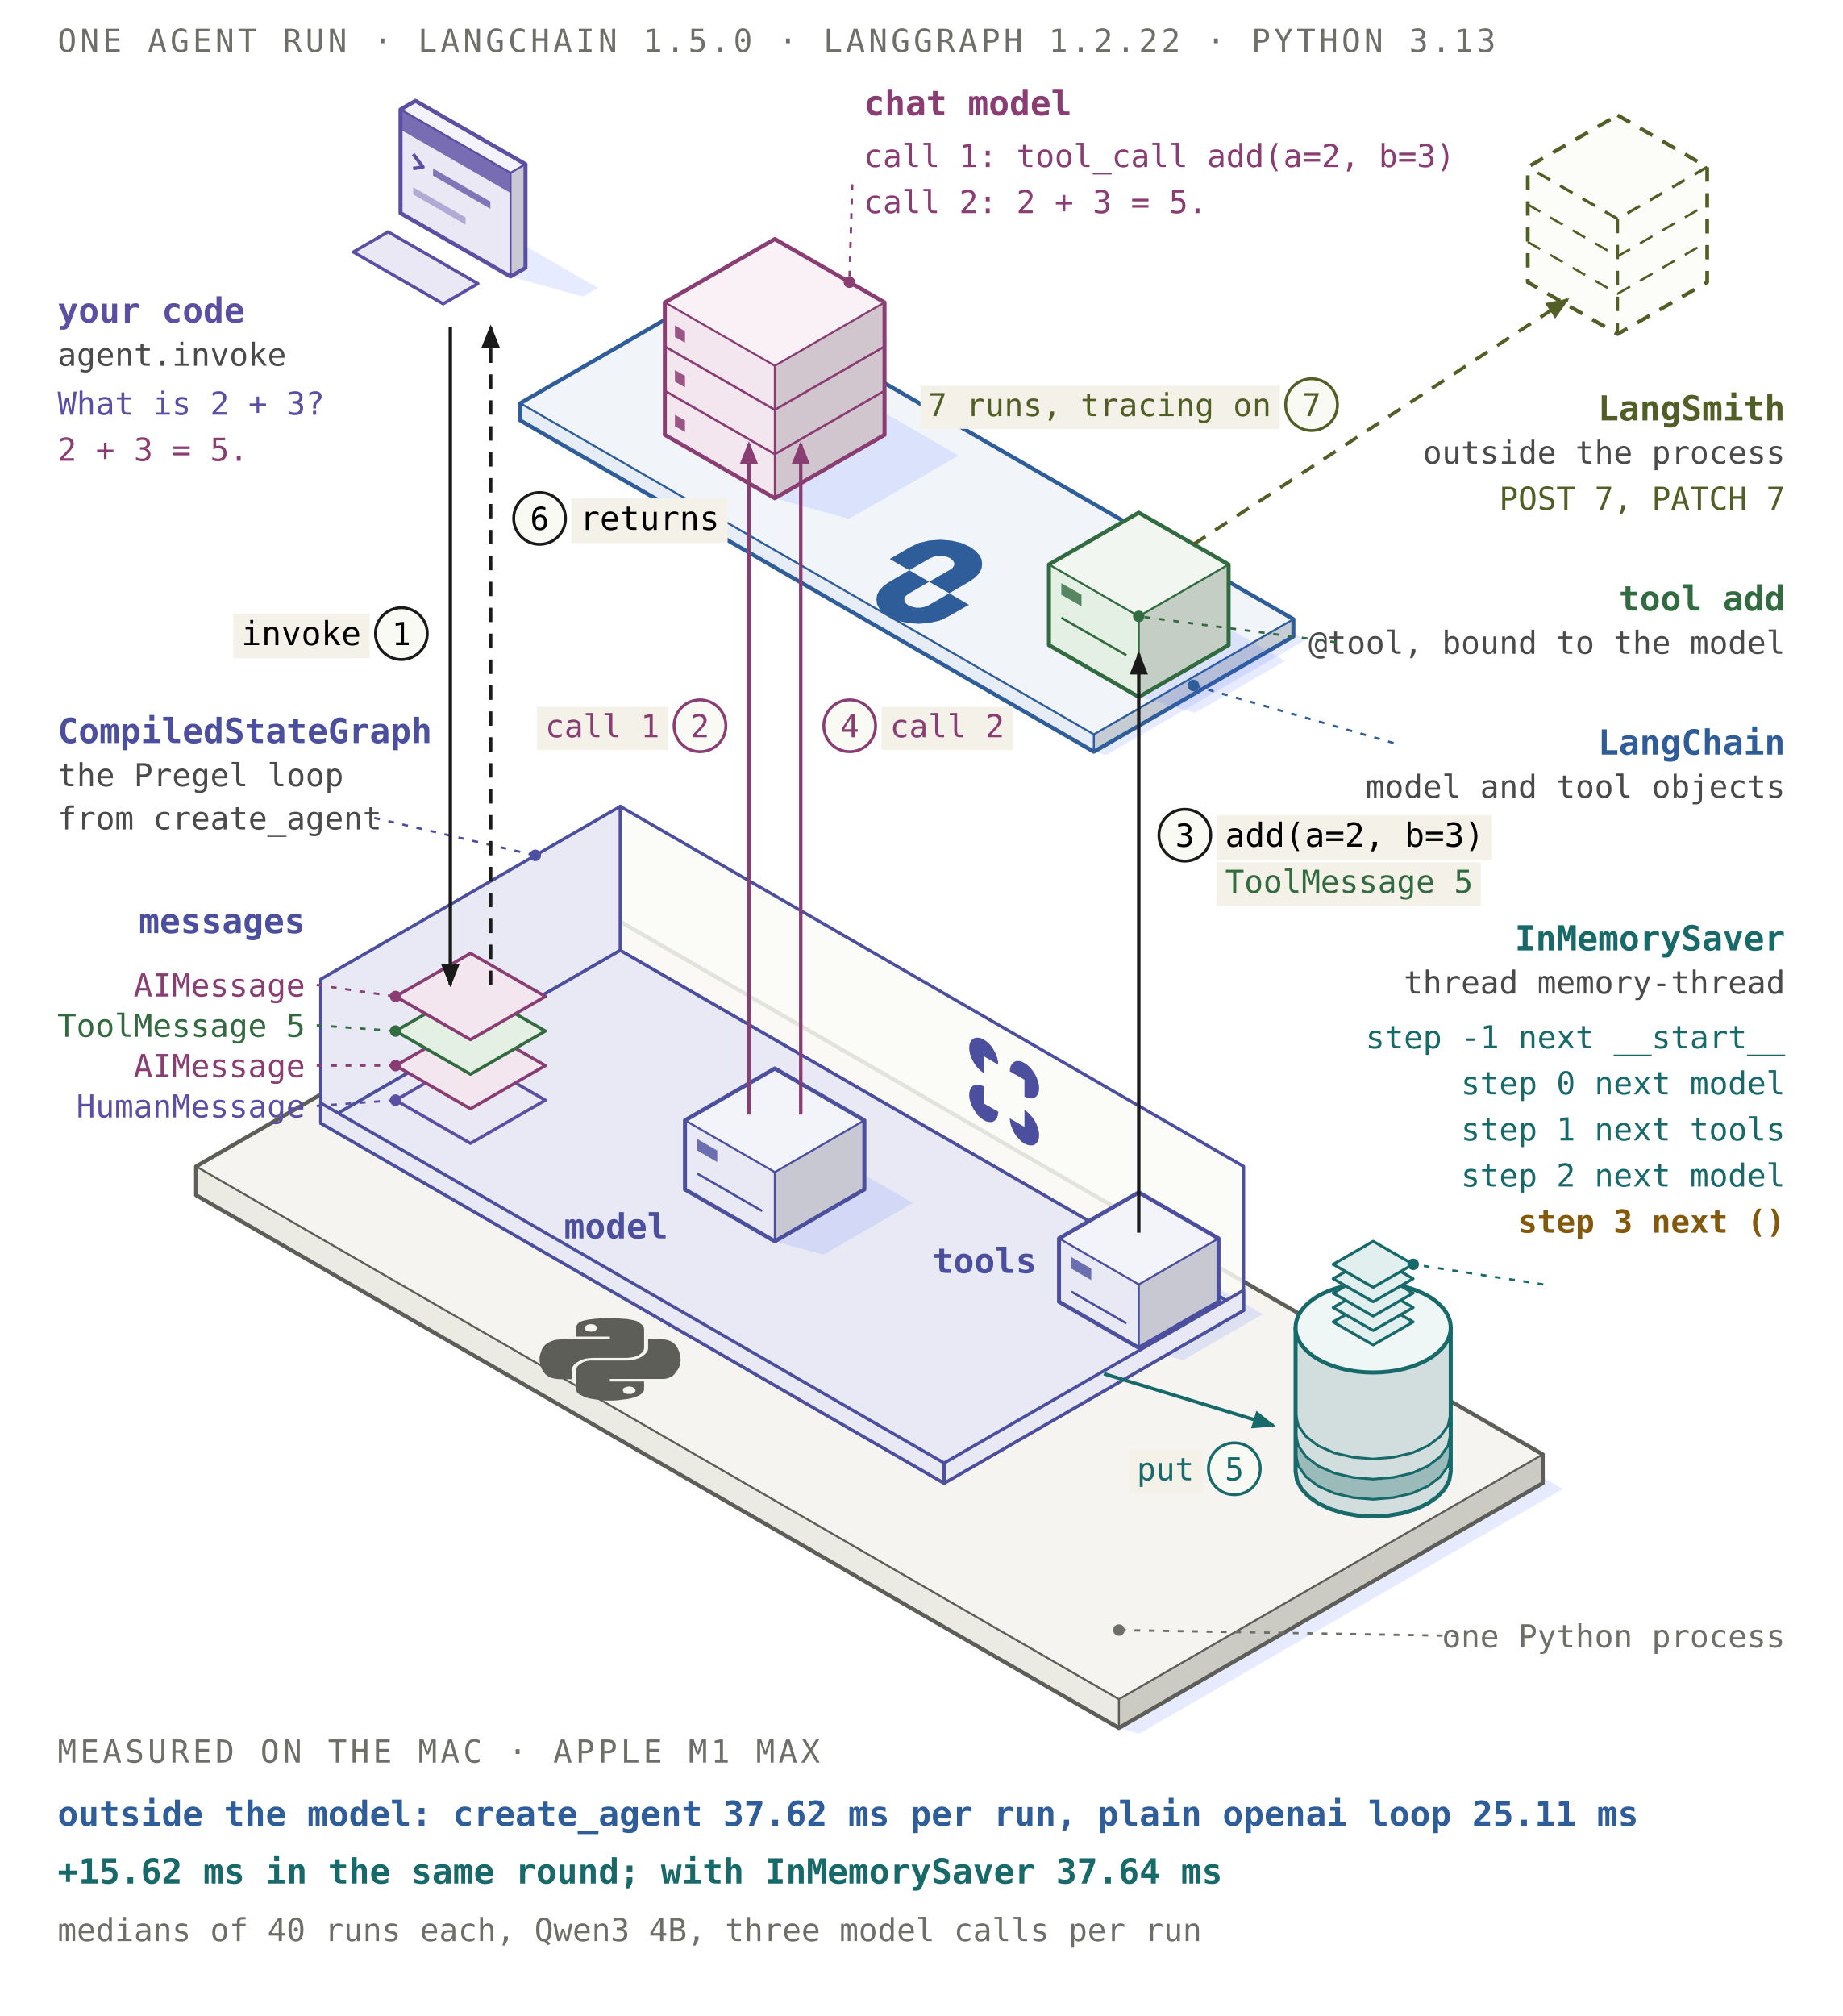
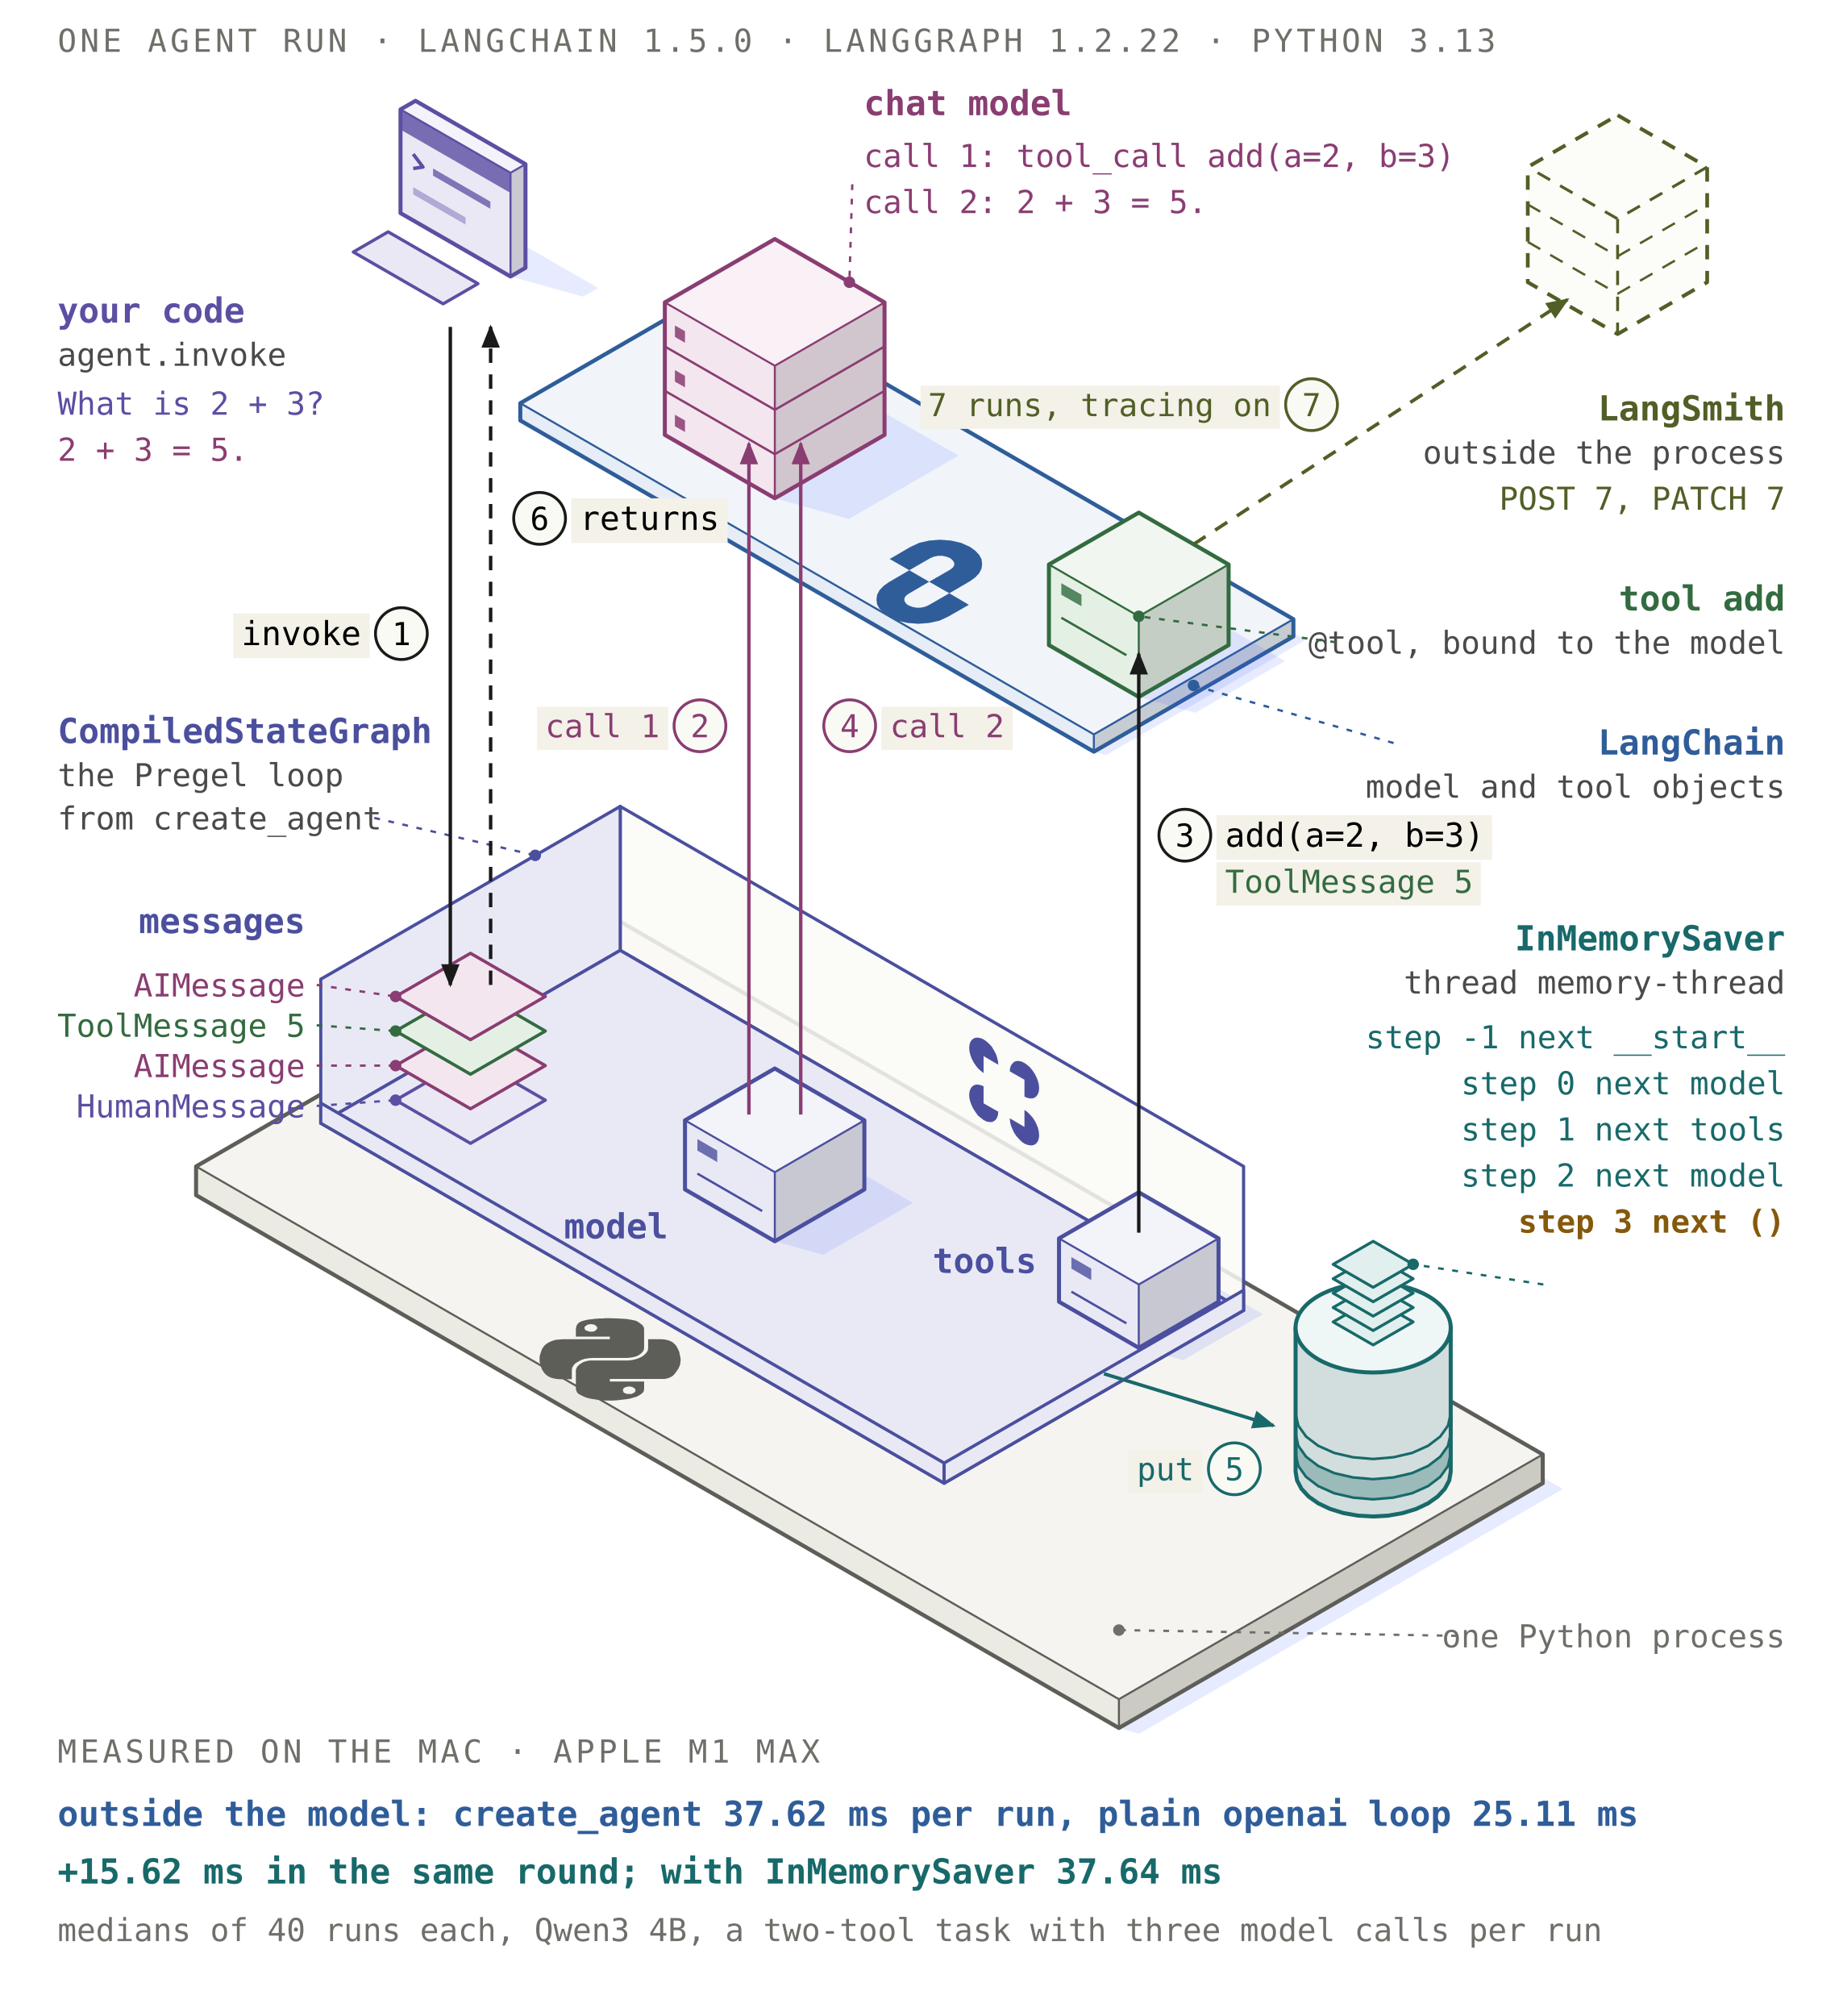
<svg xmlns="http://www.w3.org/2000/svg" viewBox="0 0 640 700" role="img" aria-labelledby="plate-langchain-run-title plate-langchain-run-desc" font-family="JetBrains Mono, ui-monospace, monospace">
  <defs>
    <marker id="plate-langchain-run-head-ink" viewBox="0 0 10 10" refX="9" refY="5" markerWidth="8" markerHeight="8" markerUnits="userSpaceOnUse" orient="auto-start-reverse">
      <path d="M0 1 L10 5 L0 9 z" fill="var(--m-ink, #1a1a1a)" />
    </marker>
    <marker id="plate-langchain-run-head-plum" viewBox="0 0 10 10" refX="9" refY="5" markerWidth="8" markerHeight="8" markerUnits="userSpaceOnUse" orient="auto-start-reverse">
      <path d="M0 1 L10 5 L0 9 z" fill="var(--m-plum-ink, #8a3d72)" />
    </marker>
    <marker id="plate-langchain-run-head-teal" viewBox="0 0 10 10" refX="9" refY="5" markerWidth="8" markerHeight="8" markerUnits="userSpaceOnUse" orient="auto-start-reverse">
      <path d="M0 1 L10 5 L0 9 z" fill="var(--m-teal-ink, #18696a)" />
    </marker>
    <marker id="plate-langchain-run-head-olive" viewBox="0 0 10 10" refX="9" refY="5" markerWidth="8" markerHeight="8" markerUnits="userSpaceOnUse" orient="auto-start-reverse">
      <path d="M0 1 L10 5 L0 9 z" fill="var(--m-olive-ink, #515f26)" />
    </marker>
  </defs>
  <text x="20" y="18" font-size="11" letter-spacing="1.2" fill="var(--m-ink-mute, #6f6f6a)">ONE AGENT RUN · LANGCHAIN 1.5.0 · LANGGRAPH 1.2.22 · PYTHON 3.13</text>
  <polygon points="180.7,146 250,106 254.2,107.2 453.4,222.2 384.1,262.2 379.9,261" fill="var(--m-accent, #3553ff)" fill-opacity="0.12" />
  <polygon points="250,100 449.2,215 449.2,221 379.9,261 180.7,146 180.7,140" fill="var(--m-panel, #f3f1e8)" />
  <polygon points="250,100 449.2,215 449.2,221 379.9,261 180.7,146 180.7,140" fill="var(--m-blue-fill, #e6edf6)" />
  <polygon points="250,100 449.2,215 379.9,255 180.7,140" fill="var(--m-shine, #ffffff)" fill-opacity="0.45" />
  <polygon points="449.2,221 379.9,261 379.9,255 449.2,215" fill="var(--m-shade, #1a1a1a)" fill-opacity="0.16" />
  <path d="M449.2 215L379.9 255L180.7 140L379.9 255L379.9 261" fill="none" stroke="var(--m-blue-ink, #2f5d9a)" stroke-width="0.7" stroke-linejoin="round" />
  <polygon points="250,100 449.2,215 449.2,221 379.9,261 180.7,146 180.7,140" fill="none" stroke="var(--m-blue-ink, #2f5d9a)" stroke-width="1.4" stroke-linejoin="round" />
  <path d="M326.5 187.4l-3.8 .3-3.5 .8-3 1.4-7.2 4.2 6.8 3.9 7.3-4.2 1.2-.5 1.5-.3 1.5 0 1.4 .3 1.3 .5 .9 .8 .5 .8 0 .9-.5 .8-.9 .7-7.3 4.2 7 4 7.2-4.2 1.8-1.3 1.4-1.5 .8-1.6 .2-1.6-.2-1.6-.8-1.5-1.4-1.5-1.8-1.3-3.1-1.4-3.5-.8zM315.8 198l-7.2 4.2-1.8 1.3-1.4 1.5-.8 1.6-.2 1.6 .2 1.6 .8 1.5 1.4 1.5 1.8 1.3 3 1.4 3.6 .8 3.8 .3 3.7-.3 3.6-.8 3-1.4 7.2-4.1-6.8-4-7.3 4.2-1.2 .5-1.5 .3-1.5 0-1.4-.3-1.3-.5-.9-.7-.5-.9 0-.9 .5-.8 .9-.7 7.2-4.2z" fill="var(--m-blue-ink, #2f5d9a)" />
  <polygon points="139.1,74 144.3,71 169.6,78 207.7,100 202.5,103 177.3,96" fill="var(--m-accent, #3553ff)" fill-opacity="0.12" />
  <polygon points="144.3,35 182.5,57 182.5,93 177.3,96 139.1,74 139.1,38" fill="var(--m-panel, #f3f1e8)" />
  <polygon points="144.3,35 182.5,57 182.5,93 177.3,96 139.1,74 139.1,38" fill="var(--m-violet-fill, #ebe8f5)" />
  <polygon points="144.3,35 182.5,57 177.3,60 139.1,38" fill="var(--m-shine, #ffffff)" fill-opacity="0.45" />
  <polygon points="182.5,93 177.3,96 177.3,60 182.5,57" fill="var(--m-shade, #1a1a1a)" fill-opacity="0.16" />
  <path d="M182.5 57L177.3 60L139.1 38L177.3 60L177.3 96" fill="none" stroke="var(--m-violet-ink, #5b4fa3)" stroke-width="0.7" stroke-linejoin="round" />
  <polygon points="144.3,35 182.5,57 182.5,93 177.3,96 139.1,74 139.1,38" fill="none" stroke="var(--m-violet-ink, #5b4fa3)" stroke-width="1.4" stroke-linejoin="round" />
  <polygon points="139.1,45 177.3,67 177.3,60 139.1,38" fill="var(--m-violet-ink, #5b4fa3)" fill-opacity="0.8" />
  <path d="M143.5 53.5L146.9 58L143.5 58.5" fill="none" stroke="var(--m-violet-ink, #5b4fa3)" stroke-width="1.2" stroke-linejoin="round" />
  <polygon points="150.4,61 170.3,72.5 170.3,70 150.4,58.5" fill="var(--m-violet-ink, #5b4fa3)" fill-opacity="0.75" />
  <polygon points="143.5,67.5 161.7,78 161.7,75.5 143.5,65" fill="var(--m-violet-ink, #5b4fa3)" fill-opacity="0.4" />
  <polygon points="134.8,80.5 166,98.5 153.9,105.5 122.7,87.5" fill="var(--m-violet-fill, #ebe8f5)" stroke="var(--m-violet-ink, #5b4fa3)" stroke-width="1.1" stroke-linejoin="round" />
  <polygon points="230.9,151 269.1,129 294.8,136.2 332.9,158.2 294.8,180.2 269.1,173" fill="var(--m-accent, #3553ff)" fill-opacity="0.12" />
  <polygon points="269.1,83 307.2,105 307.2,151 269.1,173 230.9,151 230.9,105" fill="var(--m-panel, #f3f1e8)" />
  <polygon points="269.1,83 307.2,105 307.2,151 269.1,173 230.9,151 230.9,105" fill="var(--m-plum-fill, #f4e6ef)" />
  <polygon points="269.1,83 307.2,105 269.1,127 230.9,105" fill="var(--m-shine, #ffffff)" fill-opacity="0.45" />
  <polygon points="307.2,151 269.1,173 269.1,127 307.2,105" fill="var(--m-shade, #1a1a1a)" fill-opacity="0.16" />
  <path d="M307.2 105L269.1 127L230.9 105L269.1 127L269.1 173" fill="none" stroke="var(--m-plum-ink, #8a3d72)" stroke-width="0.7" stroke-linejoin="round" />
  <polygon points="269.1,83 307.2,105 307.2,151 269.1,173 230.9,151 230.9,105" fill="none" stroke="var(--m-plum-ink, #8a3d72)" stroke-width="1.4" stroke-linejoin="round" />
  <path d="M230.9 135.7L269.1 157.7L307.2 135.7" fill="none" stroke="var(--m-plum-ink, #8a3d72)" stroke-width="0.8" stroke-linejoin="round" />
  <path d="M230.9 120.3L269.1 142.3L307.2 120.3" fill="none" stroke="var(--m-plum-ink, #8a3d72)" stroke-width="0.8" stroke-linejoin="round" />
  <polygon points="234.4,148 237.9,150 237.9,146 234.4,144" fill="var(--m-plum-ink, #8a3d72)" fill-opacity="0.85" />
  <polygon points="234.4,132.5 237.9,134.5 237.9,130.5 234.4,128.5" fill="var(--m-plum-ink, #8a3d72)" fill-opacity="0.85" />
  <polygon points="234.4,117 237.9,119 237.9,115 234.4,113" fill="var(--m-plum-ink, #8a3d72)" fill-opacity="0.85" />
  <polygon points="364.3,224 395.5,206 415.1,211.5 446.3,229.5 415.1,247.5 395.5,242" fill="var(--m-accent, #3553ff)" fill-opacity="0.12" />
  <polygon points="395.5,178 426.7,196 426.7,224 395.5,242 364.3,224 364.3,196" fill="var(--m-panel, #f3f1e8)" />
  <polygon points="395.5,178 426.7,196 426.7,224 395.5,242 364.3,224 364.3,196" fill="var(--m-green-fill, #e5f0e4)" />
  <polygon points="395.5,178 426.7,196 395.5,214 364.3,196" fill="var(--m-shine, #ffffff)" fill-opacity="0.45" />
  <polygon points="426.7,224 395.5,242 395.5,214 426.7,196" fill="var(--m-shade, #1a1a1a)" fill-opacity="0.16" />
  <path d="M426.7 196L395.5 214L364.3 196L395.5 214L395.5 242" fill="none" stroke="var(--m-green-ink, #336b40)" stroke-width="0.7" stroke-linejoin="round" />
  <polygon points="395.5,178 426.7,196 426.7,224 395.5,242 364.3,224 364.3,196" fill="none" stroke="var(--m-green-ink, #336b40)" stroke-width="1.4" stroke-linejoin="round" />
  <polygon points="368.6,206.5 375.6,210.5 375.6,206.5 368.6,202.5" fill="var(--m-green-ink, #336b40)" fill-opacity="0.8" />
  <path d="M368.6 214.5L391.2 227.5" fill="none" stroke="var(--m-green-ink, #336b40)" stroke-width="0.8" stroke-linejoin="round" />
  <polygon points="561.8,40 592.9,58 592.9,98 561.8,116 530.6,98 530.6,58" fill="var(--m-paper, #fafaf5)" fill-opacity="0.6" stroke="var(--m-olive-ink, #515f26)" stroke-width="1.3" stroke-linejoin="round" stroke-dasharray="5 4" />
  <path d="M592.9 58L561.8 76L530.6 58" fill="none" stroke="var(--m-olive-ink, #515f26)" stroke-width="1" stroke-dasharray="5 4" stroke-linejoin="round" />
  <path d="M561.8 76L561.8 116" fill="none" stroke="var(--m-olive-ink, #515f26)" stroke-width="1" stroke-dasharray="5 4" stroke-linejoin="round" />
  <path d="M530.6 84L561.8 102L592.9 84" fill="none" stroke="var(--m-olive-ink, #515f26)" stroke-width="0.8" stroke-dasharray="5 4" stroke-linejoin="round" />
  <path d="M530.6 71L561.8 89L592.9 71" fill="none" stroke="var(--m-olive-ink, #515f26)" stroke-width="0.8" stroke-dasharray="5 4" stroke-linejoin="round" />
  <text x="20" y="112" font-size="12" font-weight="700" fill="var(--m-violet-ink, #5b4fa3)">your code</text>
  <text x="20" y="127" font-size="11" class="m-serif" fill="var(--m-ink-soft, #4a4a4a)">agent.invoke</text>
  <text x="20" y="144" font-size="11" fill="var(--m-violet-ink, #5b4fa3)">What is 2 + 3?</text>
  <text x="20" y="160" font-size="11" fill="var(--m-plum-ink, #8a3d72)">2 + 3 = 5.</text>
  <text x="300" y="40" font-size="12" font-weight="700" fill="var(--m-plum-ink, #8a3d72)">chat model</text>
  <text x="300" y="58" font-size="11" fill="var(--m-plum-ink, #8a3d72)">call 1: tool_call add(a=2, b=3)</text>
  <text x="300" y="74" font-size="11" fill="var(--m-plum-ink, #8a3d72)">call 2: 2 + 3 = 5.</text>
  <polyline points="296,64 295,98" fill="none" stroke="var(--m-plum-ink, #8a3d72)" stroke-width="0.8" stroke-dasharray="2 3" />
  <circle cx="295" cy="98" r="2" fill="var(--m-plum-ink, #8a3d72)" />
  <text x="620" y="146" font-size="12" text-anchor="end" font-weight="700" fill="var(--m-olive-ink, #515f26)">LangSmith</text>
  <text x="620" y="161" font-size="11" text-anchor="end" class="m-serif" fill="var(--m-ink-soft, #4a4a4a)">outside the process</text>
  <text x="620" y="177" font-size="11" text-anchor="end" fill="var(--m-olive-ink, #515f26)">POST 7, PATCH 7</text>
  <text x="620" y="212" font-size="12" text-anchor="end" font-weight="700" fill="var(--m-green-ink, #336b40)">tool add</text>
  <text x="620" y="227" font-size="11" text-anchor="end" class="m-serif" fill="var(--m-ink-soft, #4a4a4a)">@tool, bound to the model</text>
  <polyline points="464,223 395.5,214" fill="none" stroke="var(--m-green-ink, #336b40)" stroke-width="0.8" stroke-dasharray="2 3" />
  <circle cx="395.5" cy="214" r="2" fill="var(--m-green-ink, #336b40)" />
  <text x="620" y="262" font-size="12" text-anchor="end" font-weight="700" fill="var(--m-blue-ink, #2f5d9a)">LangChain</text>
  <text x="620" y="277" font-size="11" text-anchor="end" class="m-serif" fill="var(--m-ink-soft, #4a4a4a)">model and tool objects</text>
  <polyline points="484,258 414.5,238" fill="none" stroke="var(--m-blue-ink, #2f5d9a)" stroke-width="0.8" stroke-dasharray="2 3" />
  <circle cx="414.5" cy="238" r="2" fill="var(--m-blue-ink, #2f5d9a)" />
  <polygon points="68.1,415 215.4,330 222.4,332 542.8,517 395.6,602 388.6,600" fill="var(--m-accent, #3553ff)" fill-opacity="0.12" />
  <polygon points="215.4,320 535.8,505 535.8,515 388.6,600 68.1,415 68.1,405" fill="var(--m-panel, #f3f1e8)" />
  <polygon points="215.4,320 535.8,505 535.8,515 388.6,600 68.1,415 68.1,405" fill="var(--m-grey-fill, #ecebe3)" />
  <polygon points="215.4,320 535.8,505 388.6,590 68.1,405" fill="var(--m-shine, #ffffff)" fill-opacity="0.45" />
  <polygon points="535.8,515 388.6,600 388.6,590 535.8,505" fill="var(--m-shade, #1a1a1a)" fill-opacity="0.16" />
  <path d="M535.8 505L388.6 590L68.1 405L388.6 590L388.6 600" fill="none" stroke="var(--m-grey-ink, #5e5e59)" stroke-width="0.7" stroke-linejoin="round" />
  <polygon points="215.4,320 535.8,505 535.8,515 388.6,600 68.1,415 68.1,405" fill="none" stroke="var(--m-grey-ink, #5e5e59)" stroke-width="1.4" stroke-linejoin="round" />
  <path d="M211.6 457.7l-.7 0-.8 0-.7 .1-.7 0-.7 0-.7 .1-.7 0-.6 .1-1.7 .2-1.4 .3-1 .3-.8 .4-.5 .5-.3 .5-.2 .6-.1 .7 0 2.6 11.8 0 0 .9-16.2 0-1.2 .1-1.3 .1-1.1 .3-1 .4-.9 .5-.8 .6-.6 .7-.5 .8-.3 .9-.3 .9-.2 .8 0 .8 0 .8 .2 .8 .2 .9 .4 1 .4 .7 .5 .7 .6 .6 .7 .5 .8 .4 1 .3 1.1 .2 1.2 .1 4.1 0 0-3.2 .1-.8 .5-.8 .6-.7 1-.6 1.1-.6 1.2-.4 1.4-.2 1.5-.1 11.8 0 1.1-.1 1.2-.2 1-.3 .8-.4 .8-.6 .5-.5 .4-.7 .1-.7 0-6.5-.1-.6-.4-.7-.6-.5-.7-.5-.8-.5-1.1-.3-1.1-.2-1.1-.2-3.1-.2zM205.2 459.8l.5 0 .4 .1 .4 .1 .3 .2 .2 .2 .2 .2 .2 .2 0 .3 0 .3-.2 .2-.2 .2-.2 .2-.3 .2-.4 .1-.4 .1-.5 0-.7-.1-.6-.2-.5-.2-.3-.4-.1-.4 0-.3 .2-.2 .2-.2 .3-.2 .3-.2 .4-.1 .3-.1zM225.1 465l0 3-.1 .9-.5 .8-.7 .7-.9 .7-1.1 .5-1.2 .4-1.4 .3-1.4 .1-11.8 0-1.2 0-1.1 .2-1 .3-.9 .5-.7 .5-.6 .6-.3 .6-.2 .7 0 6.5 .2 .7 .3 .6 .6 .5 .8 .4 .8 .4 1 .4 1.1 .3 1.2 .2 1.3 .2 1.5 .2 1.3 .1 1.5 0 1.4 0 1.5-.1 1.6-.2 1.7-.2 1.1-.2 1-.3 1.1-.3 .8-.4 .8-.5 .6-.5 .4-.6 .1-.7 0-2.6-11.9 0 0-.9 17.8 0 1.2 0 1-.2 .8-.3 .8-.4 .6-.5 .5-.6 .5-.7 .5-.7 .4-.8 .3-.8 .1-.8 .1-.8-.1-.9-.2-.9-.2-1-.4-.9-.4-.8-.4-.6-.6-.6-.6-.5-.8-.4-.9-.3-1-.2-1.2-.1zM218.5 481.4l.7 .1 .6 .2 .5 .3 .3 .3 .1 .4 0 .3-.1 .2-.3 .3-.2 .2-.4 .1-.3 .2-.5 0-.4 0-.4 0-.5 0-.3-.2-.4-.1-.3-.2-.1-.3-.1-.2-.1-.3 .1-.2 .1-.3 .1-.2 .3-.2 .4-.1 .3-.2 .5 0z" fill="var(--m-grey-ink, #5e5e59)" />
  <polygon points="215.4,330 431.9,455 431.9,405 215.4,280" fill="var(--m-paper, #fafaf5)" fill-opacity="0.85" stroke="var(--m-indigo-ink, #4b4f9e)" stroke-width="1.1" stroke-linejoin="round" />
  <polygon points="215.4,330 111.4,390 111.4,340 215.4,280" fill="var(--m-indigo-fill, #e9e9f6)" stroke="var(--m-indigo-ink, #4b4f9e)" stroke-width="1.1" stroke-linejoin="round" />
  <polygon points="215.4,330 431.9,455 327.9,515 111.4,390" fill="var(--m-indigo-fill, #e9e9f6)" stroke="var(--m-indigo-ink, #4b4f9e)" stroke-width="1.1" stroke-linejoin="round" />
  <path d="M341.6 383.1l5.1 2.9-.1 1.1-.3 .9-.4 .7-.7 .6-.7 .3-.9 0-1-.2-1-.5-.9-.7-1-.8-.8-1.1-.8-1.2-.6-1.2-.5-1.3-.3-1.2-.1-1.2 .1-1.1 .3-.9 .5-.8 .6-.5 .8-.3 .8 0 1 .2 .9 .4zM355.8 385.4l1 .7 .9 .9 .9 1 .8 1.2 .6 1.2 .5 1.3 .3 1.3 .1 1.2-.1 1-.3 1-.5 .7-.6 .5-.8 .3-.9 0-.9-.2-1-.4-1-.7-.9-.9-.9-1-.8-1.2-.6-1.3-.5-1.2-.3-1.3-.1-1.2 5.1 3zM346.7 369.7l-.1-1.2-.3-1.3-.4-1.2-.7-1.3-.7-1.2-.9-1-1-.9-1-.7-.9-.4-1-.2-.8 0-.8 .3-.6 .5-.5 .7-.3 1-.1 1 .1 1.2 .3 1.3 .5 1.3 .6 1.2 .8 1.2 .8 1 1 .9 .9 .7 0-5.9zM355.8 374.9l0 5.9 1 .4 .9 .2 .9 0 .8-.3 .6-.5 .5-.8 .3-.9 .1-1.1-.1-1.2-.3-1.2-.5-1.3-.6-1.2-.8-1.2-.9-1.1-.9-.8-1-.7-1-.5-.9-.2-.9 0-.8 .3-.6 .6-.5 .7-.3 .9-.1 1.1z" fill="var(--m-indigo-ink, #4b4f9e)" />
  <polygon points="237.9,413 269.1,395 285.9,399.7 317.1,417.7 285.9,435.7 269.1,431" fill="var(--m-accent, #3553ff)" fill-opacity="0.12" />
  <polygon points="269.1,371 300.2,389 300.2,413 269.1,431 237.9,413 237.9,389" fill="var(--m-panel, #f3f1e8)" />
  <polygon points="269.1,371 300.2,389 300.2,413 269.1,431 237.9,413 237.9,389" fill="var(--m-indigo-fill, #e9e9f6)" />
  <polygon points="269.1,371 300.2,389 269.1,407 237.9,389" fill="var(--m-shine, #ffffff)" fill-opacity="0.45" />
  <polygon points="300.2,413 269.1,431 269.1,407 300.2,389" fill="var(--m-shade, #1a1a1a)" fill-opacity="0.16" />
  <path d="M300.2 389L269.1 407L237.9 389L269.1 407L269.1 431" fill="none" stroke="var(--m-indigo-ink, #4b4f9e)" stroke-width="0.7" stroke-linejoin="round" />
  <polygon points="269.1,371 300.2,389 300.2,413 269.1,431 237.9,413 237.9,389" fill="none" stroke="var(--m-indigo-ink, #4b4f9e)" stroke-width="1.4" stroke-linejoin="round" />
  <polygon points="242.2,399.5 249.1,403.5 249.1,399.5 242.2,395.5" fill="var(--m-indigo-ink, #4b4f9e)" fill-opacity="0.8" />
  <path d="M242.2 407.5L264.7 420.5" fill="none" stroke="var(--m-indigo-ink, #4b4f9e)" stroke-width="0.8" stroke-linejoin="round" />
  <polygon points="367.8,452 395.5,436 410.9,440.3 438.6,456.3 410.9,472.3 395.5,468" fill="var(--m-accent, #3553ff)" fill-opacity="0.12" />
  <polygon points="395.5,414 423.2,430 423.2,452 395.5,468 367.8,452 367.8,430" fill="var(--m-panel, #f3f1e8)" />
  <polygon points="395.5,414 423.2,430 423.2,452 395.5,468 367.8,452 367.8,430" fill="var(--m-indigo-fill, #e9e9f6)" />
  <polygon points="395.5,414 423.2,430 395.5,446 367.8,430" fill="var(--m-shine, #ffffff)" fill-opacity="0.45" />
  <polygon points="423.2,452 395.5,468 395.5,446 423.2,430" fill="var(--m-shade, #1a1a1a)" fill-opacity="0.16" />
  <path d="M423.2 430L395.5 446L367.8 430L395.5 446L395.5 468" fill="none" stroke="var(--m-indigo-ink, #4b4f9e)" stroke-width="0.7" stroke-linejoin="round" />
  <polygon points="395.5,414 423.2,430 423.2,452 395.5,468 367.8,452 367.8,430" fill="none" stroke="var(--m-indigo-ink, #4b4f9e)" stroke-width="1.4" stroke-linejoin="round" />
  <polygon points="372.1,440.5 379,444.5 379,440.5 372.1,436.5" fill="var(--m-indigo-ink, #4b4f9e)" fill-opacity="0.8" />
  <path d="M372.1 448.5L391.2 459.5" fill="none" stroke="var(--m-indigo-ink, #4b4f9e)" stroke-width="0.8" stroke-linejoin="round" />
  <polygon points="163.4,367 189.4,382 163.4,397 137.4,382" fill="var(--m-violet-fill, #ebe8f5)" stroke="var(--m-violet-ink, #5b4fa3)" stroke-width="1.1" stroke-linejoin="round" />
  <polygon points="163.4,355 189.4,370 163.4,385 137.4,370" fill="var(--m-plum-fill, #f4e6ef)" stroke="var(--m-plum-ink, #8a3d72)" stroke-width="1.1" stroke-linejoin="round" />
  <polygon points="163.4,343 189.4,358 163.4,373 137.4,358" fill="var(--m-green-fill, #e5f0e4)" stroke="var(--m-green-ink, #336b40)" stroke-width="1.1" stroke-linejoin="round" />
  <polygon points="163.4,331 189.4,346 163.4,361 137.4,346" fill="var(--m-plum-fill, #f4e6ef)" stroke="var(--m-plum-ink, #8a3d72)" stroke-width="1.1" stroke-linejoin="round" />
  <polygon points="111.4,390 327.9,515 327.9,508 111.4,383" fill="var(--m-indigo-fill, #e9e9f6)" stroke="var(--m-indigo-ink, #4b4f9e)" stroke-width="1.1" stroke-linejoin="round" />
  <polygon points="431.9,455 327.9,515 327.9,508 431.9,448" fill="var(--m-indigo-fill, #e9e9f6)" stroke="var(--m-indigo-ink, #4b4f9e)" stroke-width="1.1" stroke-linejoin="round" />
  <polygon points="450,511 450.9,515 453.6,518.8 457.8,522 463.4,524.5 469.9,526 476.9,526.6 483.9,526 490.4,524.5 496,522 500.2,518.8 502.9,515 503.8,511 503.8,461 502.9,457 500.2,453.2 496,450 490.4,447.5 483.9,446 476.9,445.4 469.9,446 463.4,447.5 457.8,450 453.6,453.2 450.9,457 450,461" fill="var(--m-panel, #f3f1e8)" />
  <polygon points="449.96,461 449.96,511 450.47,514.03 452.01,516.95 454.5,519.64 457.85,522 461.93,523.93 466.59,525.37 471.64,526.26 476.9,526.56 482.16,526.26 487.21,525.37 491.87,523.93 495.95,522 499.3,519.64 501.79,516.95 503.33,514.03 503.84,511 503.84,461" fill="var(--m-teal-fill, #e1efee)" />
  <polygon points="449.96,461 449.96,511 450.47,514.03 452.01,516.95 454.5,519.64 457.85,522 461.93,523.93 466.59,525.37 471.64,526.26 476.9,526.56 482.16,526.26 487.21,525.37 491.87,523.93 495.95,522 499.3,519.64 501.79,516.95 503.33,514.03 503.84,511 503.84,461" fill="var(--m-shade, #1a1a1a)" fill-opacity="0.08" />
  <polygon points="449.96,461 449.96,511 450.47,514.03 452.01,516.95 454.5,519.64 457.85,522 461.93,523.93 466.59,525.37 471.64,526.26 476.9,526.56 482.16,526.26 487.21,525.37 491.87,523.93 495.95,522 499.3,519.64 501.79,516.95 503.33,514.03 503.84,511 503.84,461" fill="none" stroke="var(--m-teal-ink, #18696a)" stroke-width="1.4" stroke-linejoin="round" />
  <ellipse cx="476.9" cy="461" rx="26.94" ry="15.56" fill="var(--m-teal-fill, #e1efee)" />
  <ellipse cx="476.9" cy="461" rx="26.94" ry="15.56" fill="var(--m-shine, #ffffff)" fill-opacity="0.45" stroke="var(--m-teal-ink, #18696a)" stroke-width="1.4" />
  <polygon points="450,505 450.9,509 453.6,512.8 457.8,516 463.4,518.5 469.9,520 476.9,520.6 483.9,520 490.4,518.5 496,516 500.2,512.8 502.9,509 503.8,505 503.8,498 502.9,502 500.2,505.8 496,509 490.4,511.5 483.9,513 476.9,513.6 469.9,513 463.4,511.5 457.8,509 453.6,505.8 450.9,502 450,498" fill="var(--m-teal-ink, #18696a)" fill-opacity="0.3" />
  <path d="M450 505L450.9 509L453.6 512.8L457.8 516L463.4 518.5L469.9 520L476.9 520.6L483.9 520L490.4 518.5L496 516L500.2 512.8L502.9 509L503.8 505" fill="none" stroke="var(--m-teal-ink, #18696a)" stroke-width="0.9" stroke-linejoin="round" />
  <path d="M450 498L450.9 502L453.6 505.8L457.8 509L463.4 511.5L469.9 513L476.9 513.6L483.9 513L490.4 511.5L496 509L500.2 505.8L502.9 502L503.8 498" fill="none" stroke="var(--m-teal-ink, #18696a)" stroke-width="0.9" stroke-linejoin="round" />
  <path d="M450 491L450.9 495L453.6 498.8L457.8 502L463.4 504.5L469.9 506L476.9 506.6L483.9 506L490.4 504.5L496 502L500.2 498.8L502.9 495L503.8 491" fill="none" stroke="var(--m-teal-ink, #18696a)" stroke-width="0.9" stroke-linejoin="round" />
  <polygon points="476.9,451 490.8,459 476.9,467 463,459" fill="var(--m-teal-fill, #e1efee)" stroke="var(--m-teal-ink, #18696a)" stroke-width="1" stroke-linejoin="round" />
  <polygon points="476.9,446 490.8,454 476.9,462 463,454" fill="var(--m-teal-fill, #e1efee)" stroke="var(--m-teal-ink, #18696a)" stroke-width="1" stroke-linejoin="round" />
  <polygon points="476.9,441 490.8,449 476.9,457 463,449" fill="var(--m-teal-fill, #e1efee)" stroke="var(--m-teal-ink, #18696a)" stroke-width="1" stroke-linejoin="round" />
  <polygon points="476.9,436 490.8,444 476.9,452 463,444" fill="var(--m-teal-fill, #e1efee)" stroke="var(--m-teal-ink, #18696a)" stroke-width="1" stroke-linejoin="round" />
  <polygon points="476.9,431 490.8,439 476.9,447 463,439" fill="var(--m-teal-fill, #e1efee)" stroke="var(--m-teal-ink, #18696a)" stroke-width="1" stroke-linejoin="round" />
  <text x="20" y="258" font-size="12" font-weight="700" fill="var(--m-indigo-ink, #4b4f9e)">CompiledStateGraph</text>
  <text x="20" y="273" font-size="11" class="m-serif" fill="var(--m-ink-soft, #4a4a4a)">the Pregel loop</text>
  <text x="20" y="288" font-size="11" class="m-serif" fill="var(--m-ink-soft, #4a4a4a)">from create_agent</text>
  <polyline points="130,284 185.9,297" fill="none" stroke="var(--m-indigo-ink, #4b4f9e)" stroke-width="0.8" stroke-dasharray="2 3" />
  <circle cx="185.9" cy="297" r="2" fill="var(--m-indigo-ink, #4b4f9e)" />
  <text x="232" y="430" font-size="12" text-anchor="end" font-weight="700" fill="var(--m-indigo-ink, #4b4f9e)">model</text>
  <text x="360" y="442" font-size="12" text-anchor="end" font-weight="700" fill="var(--m-indigo-ink, #4b4f9e)">tools</text>
  <text x="106" y="324" font-size="12" text-anchor="end" font-weight="700" fill="var(--m-indigo-ink, #4b4f9e)">messages</text>
  <text x="106" y="388" font-size="11" text-anchor="end" fill="var(--m-violet-ink, #5b4fa3)">HumanMessage</text>
  <polyline points="110,384 137.4,382" fill="none" stroke="var(--m-violet-ink, #5b4fa3)" stroke-width="0.8" stroke-dasharray="2 3" />
  <circle cx="137.4" cy="382" r="2" fill="var(--m-violet-ink, #5b4fa3)" />
  <text x="106" y="374" font-size="11" text-anchor="end" fill="var(--m-plum-ink, #8a3d72)">AIMessage</text>
  <polyline points="110,370 137.4,370" fill="none" stroke="var(--m-plum-ink, #8a3d72)" stroke-width="0.8" stroke-dasharray="2 3" />
  <circle cx="137.4" cy="370" r="2" fill="var(--m-plum-ink, #8a3d72)" />
  <text x="106" y="360" font-size="11" text-anchor="end" fill="var(--m-green-ink, #336b40)">ToolMessage 5</text>
  <polyline points="110,356 137.4,358" fill="none" stroke="var(--m-green-ink, #336b40)" stroke-width="0.8" stroke-dasharray="2 3" />
  <circle cx="137.4" cy="358" r="2" fill="var(--m-green-ink, #336b40)" />
  <text x="106" y="346" font-size="11" text-anchor="end" fill="var(--m-plum-ink, #8a3d72)">AIMessage</text>
  <polyline points="110,342 137.4,346" fill="none" stroke="var(--m-plum-ink, #8a3d72)" stroke-width="0.8" stroke-dasharray="2 3" />
  <circle cx="137.4" cy="346" r="2" fill="var(--m-plum-ink, #8a3d72)" />
  <text x="620" y="330" font-size="12" text-anchor="end" font-weight="700" fill="var(--m-teal-ink, #18696a)">InMemorySaver</text>
  <text x="620" y="345" font-size="11" text-anchor="end" class="m-serif" fill="var(--m-ink-soft, #4a4a4a)">thread memory-thread</text>
  <text x="620" y="364" font-size="11" text-anchor="end" fill="var(--m-teal-ink, #18696a)">step -1  next __start__</text>
  <text x="620" y="380" font-size="11" text-anchor="end" fill="var(--m-teal-ink, #18696a)">step  0  next model</text>
  <text x="620" y="396" font-size="11" text-anchor="end" fill="var(--m-teal-ink, #18696a)">step  1  next tools</text>
  <text x="620" y="412" font-size="11" text-anchor="end" fill="var(--m-teal-ink, #18696a)">step  2  next model</text>
  <text x="620" y="428" font-size="11" text-anchor="end" font-weight="700" fill="var(--m-amber-ink, #85590c)">step  3  next ()</text>
  <polyline points="536,446 490.8,439" fill="none" stroke="var(--m-teal-ink, #18696a)" stroke-width="0.8" stroke-dasharray="2 3" />
  <circle cx="490.8" cy="439" r="2" fill="var(--m-teal-ink, #18696a)" />
  <text x="620" y="572" font-size="11" text-anchor="end" class="m-serif" fill="var(--m-ink-mute, #6f6f6a)">one Python process</text>
  <polyline points="506,568 388.6,566" fill="none" stroke="var(--m-ink-mute, #6f6f6a)" stroke-width="0.8" stroke-dasharray="2 3" />
  <circle cx="388.6" cy="566" r="2" fill="var(--m-ink-mute, #6f6f6a)" />
  <text x="20" y="612" font-size="11" letter-spacing="1.2" fill="var(--m-ink-mute, #6f6f6a)">MEASURED ON THE MAC · APPLE M1 MAX</text>
  <text x="20" y="634" font-size="12" font-weight="700" fill="var(--m-blue-ink, #2f5d9a)">outside the model: create_agent 37.62 ms per run, plain openai loop 25.11 ms</text>
  <text x="20" y="654" font-size="12" font-weight="700" fill="var(--m-teal-ink, #18696a)">+15.62 ms in the same round; with InMemorySaver 37.64 ms</text>
-   <text x="20" y="674" font-size="11" class="m-serif" fill="var(--m-ink-mute, #6f6f6a)">medians of 40 runs each, Qwen3 4B, three model calls per run</text>
+   <text x="20" y="674" font-size="11" class="m-serif" fill="var(--m-ink-mute, #6f6f6a)">medians of 40 runs each, Qwen3 4B, a two-tool task with three model calls per run</text>
  <g data-beat="1">
    <animate attributeName="opacity" values="0;0;1" keyTimes="0;0;1" calcMode="spline" keySplines="0 0 1 1;0.23 1 0.32 1" dur="0.45s" begin="indefinite" fill="freeze" />
    <animateTransform attributeName="transform" type="translate" values="0 4;0 4;0 0" keyTimes="0;0;1" calcMode="spline" keySplines="0 0 1 1;0.23 1 0.32 1" dur="0.45s" begin="indefinite" fill="freeze" />
    <path d="M156.4 113.5L156.4 342" fill="none" stroke="var(--m-ink, #1a1a1a)" stroke-width="1.2" stroke-linejoin="round" marker-end="url(#plate-langchain-run-head-ink)" />
    <circle class="m-packet" r="3.5" fill="var(--m-ink, #1a1a1a)" opacity="0">
      <animateMotion path="M156.4 113.5L156.4 342" keyPoints="0;0;1;1" keyTimes="0;0;0.688;1" calcMode="linear" dur="0.8s" begin="indefinite" fill="freeze" />
      <animate attributeName="opacity" values="0;0;1;1;0" keyTimes="0;0;0.1;0.688;1" dur="0.8s" begin="indefinite" fill="freeze" />
    </circle>
    <circle cx="139.4" cy="220" r="9" fill="var(--m-paper, #fafaf5)" stroke="var(--m-ink, #1a1a1a)" stroke-width="1" />
    <text x="139.4" y="224" font-size="11" text-anchor="middle">1</text>
    <rect class="m-knock" x="81" y="213.03" width="47.4" height="15.5" fill="var(--m-panel, #f3f1e8)" />
    <text x="125.4" y="224" font-size="11.5" text-anchor="end">invoke</text>
  </g>
  <g data-beat="2">
    <animate attributeName="opacity" values="0;0;1" keyTimes="0;0.571;1" calcMode="spline" keySplines="0 0 1 1;0.23 1 0.32 1" dur="1.05s" begin="indefinite" fill="freeze" />
    <animateTransform attributeName="transform" type="translate" values="0 4;0 4;0 0" keyTimes="0;0.571;1" calcMode="spline" keySplines="0 0 1 1;0.23 1 0.32 1" dur="1.05s" begin="indefinite" fill="freeze" />
    <path d="M260.1 387L260.1 154" fill="none" stroke="var(--m-plum-ink, #8a3d72)" stroke-width="1.2" stroke-linejoin="round" marker-end="url(#plate-langchain-run-head-plum)" />
    <circle class="m-packet" r="3.5" fill="var(--m-plum-ink, #8a3d72)" opacity="0">
      <animateMotion path="M260.1 387L260.1 154" keyPoints="0;0;1;1" keyTimes="0;0.429;0.821;1" calcMode="linear" dur="1.4s" begin="indefinite" fill="freeze" />
      <animate attributeName="opacity" values="0;0;1;1;0" keyTimes="0;0.429;0.486;0.821;1" dur="1.4s" begin="indefinite" fill="freeze" />
    </circle>
    <circle cx="243.1" cy="252" r="9" fill="var(--m-paper, #fafaf5)" stroke="var(--m-plum-ink, #8a3d72)" stroke-width="1" />
    <text x="243.1" y="256" font-size="11" text-anchor="middle" fill="var(--m-plum-ink, #8a3d72)">2</text>
    <rect class="m-knock" x="186.5" y="245.42" width="45.6" height="15" fill="var(--m-panel, #f3f1e8)" />
    <text x="229.1" y="256" font-size="11" text-anchor="end" fill="var(--m-plum-ink, #8a3d72)">call 1</text>
  </g>
  <g data-beat="3">
    <animate attributeName="opacity" values="0;0;1" keyTimes="0;0.727;1" calcMode="spline" keySplines="0 0 1 1;0.23 1 0.32 1" dur="1.65s" begin="indefinite" fill="freeze" />
    <animateTransform attributeName="transform" type="translate" values="0 4;0 4;0 0" keyTimes="0;0.727;1" calcMode="spline" keySplines="0 0 1 1;0.23 1 0.32 1" dur="1.65s" begin="indefinite" fill="freeze" />
    <path d="M395.5 428L395.5 227" fill="none" stroke="var(--m-ink, #1a1a1a)" stroke-width="1.2" stroke-linejoin="round" marker-end="url(#plate-langchain-run-head-ink)" />
    <circle class="m-packet" r="3.5" fill="var(--m-ink, #1a1a1a)" opacity="0">
      <animateMotion path="M395.5 428L395.5 227" keyPoints="0;0;1;1" keyTimes="0;0.6;0.875;1" calcMode="linear" dur="2s" begin="indefinite" fill="freeze" />
      <animate attributeName="opacity" values="0;0;1;1;0" keyTimes="0;0.6;0.64;0.875;1" dur="2s" begin="indefinite" fill="freeze" />
    </circle>
    <circle cx="411.5" cy="290" r="9" fill="var(--m-paper, #fafaf5)" stroke="var(--m-ink, #1a1a1a)" stroke-width="1" />
    <text x="411.5" y="294" font-size="11" text-anchor="middle">3</text>
    <rect class="m-knock" x="422.5" y="283.03" width="95.7" height="15.5" fill="var(--m-panel, #f3f1e8)" />
    <text x="425.5" y="294" font-size="11.5">add(a=2, b=3)</text>
    <rect class="m-knock" x="422.5" y="299.42" width="91.8" height="15" fill="var(--m-panel, #f3f1e8)" />
    <text x="425.5" y="310" font-size="11" fill="var(--m-green-ink, #336b40)">ToolMessage 5</text>
  </g>
  <g data-beat="4">
    <animate attributeName="opacity" values="0;0;1" keyTimes="0;0.8;1" calcMode="spline" keySplines="0 0 1 1;0.23 1 0.32 1" dur="2.25s" begin="indefinite" fill="freeze" />
    <animateTransform attributeName="transform" type="translate" values="0 4;0 4;0 0" keyTimes="0;0.8;1" calcMode="spline" keySplines="0 0 1 1;0.23 1 0.32 1" dur="2.25s" begin="indefinite" fill="freeze" />
    <path d="M278.1 387L278.1 154" fill="none" stroke="var(--m-plum-ink, #8a3d72)" stroke-width="1.2" stroke-linejoin="round" marker-end="url(#plate-langchain-run-head-plum)" />
    <circle class="m-packet" r="3.5" fill="var(--m-plum-ink, #8a3d72)" opacity="0">
      <animateMotion path="M278.1 387L278.1 154" keyPoints="0;0;1;1" keyTimes="0;0.692;0.904;1" calcMode="linear" dur="2.6s" begin="indefinite" fill="freeze" />
      <animate attributeName="opacity" values="0;0;1;1;0" keyTimes="0;0.692;0.723;0.904;1" dur="2.6s" begin="indefinite" fill="freeze" />
    </circle>
    <circle cx="295.1" cy="252" r="9" fill="var(--m-paper, #fafaf5)" stroke="var(--m-plum-ink, #8a3d72)" stroke-width="1" />
    <text x="295.1" y="256" font-size="11" text-anchor="middle" fill="var(--m-plum-ink, #8a3d72)">4</text>
    <rect class="m-knock" x="306.1" y="245.42" width="45.6" height="15" fill="var(--m-panel, #f3f1e8)" />
    <text x="309.1" y="256" font-size="11" fill="var(--m-plum-ink, #8a3d72)">call 2</text>
  </g>
  <g data-beat="5">
    <animate attributeName="opacity" values="0;0;1" keyTimes="0;0.842;1" calcMode="spline" keySplines="0 0 1 1;0.23 1 0.32 1" dur="2.85s" begin="indefinite" fill="freeze" />
    <animateTransform attributeName="transform" type="translate" values="0 4;0 4;0 0" keyTimes="0;0.842;1" calcMode="spline" keySplines="0 0 1 1;0.23 1 0.32 1" dur="2.85s" begin="indefinite" fill="freeze" />
    <path d="M383.4 477 L442.3 495" fill="none" stroke="var(--m-teal-ink, #18696a)" stroke-width="1.2" stroke-linejoin="round" marker-end="url(#plate-langchain-run-head-teal)" />
    <circle class="m-packet" r="3.5" fill="var(--m-teal-ink, #18696a)" opacity="0">
      <animateMotion path="M383.4 477 L442.3 495" keyPoints="0;0;1;1" keyTimes="0;0.75;0.922;1" calcMode="linear" dur="3.2s" begin="indefinite" fill="freeze" />
      <animate attributeName="opacity" values="0;0;1;1;0" keyTimes="0;0.75;0.775;0.922;1" dur="3.2s" begin="indefinite" fill="freeze" />
    </circle>
    <circle cx="428.7" cy="510" r="9" fill="var(--m-paper, #fafaf5)" stroke="var(--m-teal-ink, #18696a)" stroke-width="1" />
    <text x="428.7" y="514" font-size="11" text-anchor="middle" fill="var(--m-teal-ink, #18696a)">5</text>
    <rect class="m-knock" x="391.9" y="503.42" width="25.8" height="15" fill="var(--m-panel, #f3f1e8)" />
    <text x="414.7" y="514" font-size="11" text-anchor="end" fill="var(--m-teal-ink, #18696a)">put</text>
  </g>
  <g data-beat="6">
    <animate attributeName="opacity" values="0;0;1" keyTimes="0;0.87;1" calcMode="spline" keySplines="0 0 1 1;0.23 1 0.32 1" dur="3.45s" begin="indefinite" fill="freeze" />
    <animateTransform attributeName="transform" type="translate" values="0 4;0 4;0 0" keyTimes="0;0.87;1" calcMode="spline" keySplines="0 0 1 1;0.23 1 0.32 1" dur="3.45s" begin="indefinite" fill="freeze" />
    <path d="M170.4 342L170.4 113.5" fill="none" stroke="var(--m-ink, #1a1a1a)" stroke-width="1.2" stroke-dasharray="5 4" stroke-linejoin="round" marker-end="url(#plate-langchain-run-head-ink)" />
    <circle class="m-packet" r="3.5" fill="var(--m-ink, #1a1a1a)" opacity="0">
      <animateMotion path="M170.4 342L170.4 113.5" keyPoints="0;0;1;1" keyTimes="0;0.789;0.934;1" calcMode="linear" dur="3.8s" begin="indefinite" fill="freeze" />
      <animate attributeName="opacity" values="0;0;1;1;0" keyTimes="0;0.789;0.811;0.934;1" dur="3.8s" begin="indefinite" fill="freeze" />
    </circle>
    <circle cx="187.4" cy="180" r="9" fill="var(--m-paper, #fafaf5)" stroke="var(--m-ink, #1a1a1a)" stroke-width="1" />
    <text x="187.4" y="184" font-size="11" text-anchor="middle">6</text>
    <rect class="m-knock" x="198.4" y="173.03" width="54.3" height="15.5" fill="var(--m-panel, #f3f1e8)" />
    <text x="201.4" y="184" font-size="11.5">returns</text>
  </g>
  <g data-beat="7">
    <animate attributeName="opacity" values="0;0;1" keyTimes="0;0.889;1" calcMode="spline" keySplines="0 0 1 1;0.23 1 0.32 1" dur="4.05s" begin="indefinite" fill="freeze" />
    <animateTransform attributeName="transform" type="translate" values="0 4;0 4;0 0" keyTimes="0;0.889;1" calcMode="spline" keySplines="0 0 1 1;0.23 1 0.32 1" dur="4.05s" begin="indefinite" fill="freeze" />
    <path d="M414.5 189 L544.4 104" fill="none" stroke="var(--m-olive-ink, #515f26)" stroke-width="1.2" stroke-dasharray="5 4" stroke-linejoin="round" marker-end="url(#plate-langchain-run-head-olive)" />
    <circle class="m-packet" r="3.5" fill="var(--m-olive-ink, #515f26)" opacity="0">
      <animateMotion path="M414.5 189 L544.4 104" keyPoints="0;0;1;1" keyTimes="0;0.818;0.943;1" calcMode="linear" dur="4.4s" begin="indefinite" fill="freeze" />
      <animate attributeName="opacity" values="0;0;1;1;0" keyTimes="0;0.818;0.836;0.943;1" dur="4.4s" begin="indefinite" fill="freeze" />
    </circle>
    <circle cx="455.5" cy="140.5" r="9" fill="var(--m-paper, #fafaf5)" stroke="var(--m-olive-ink, #515f26)" stroke-width="1" />
    <text x="455.5" y="144.5" font-size="11" text-anchor="middle" fill="var(--m-olive-ink, #515f26)">7</text>
    <rect class="m-knock" x="319.7" y="133.92" width="124.8" height="15" fill="var(--m-panel, #f3f1e8)" />
    <text x="441.5" y="144.5" font-size="11" text-anchor="end" fill="var(--m-olive-ink, #515f26)">7 runs, tracing on</text>
  </g>
</svg>
